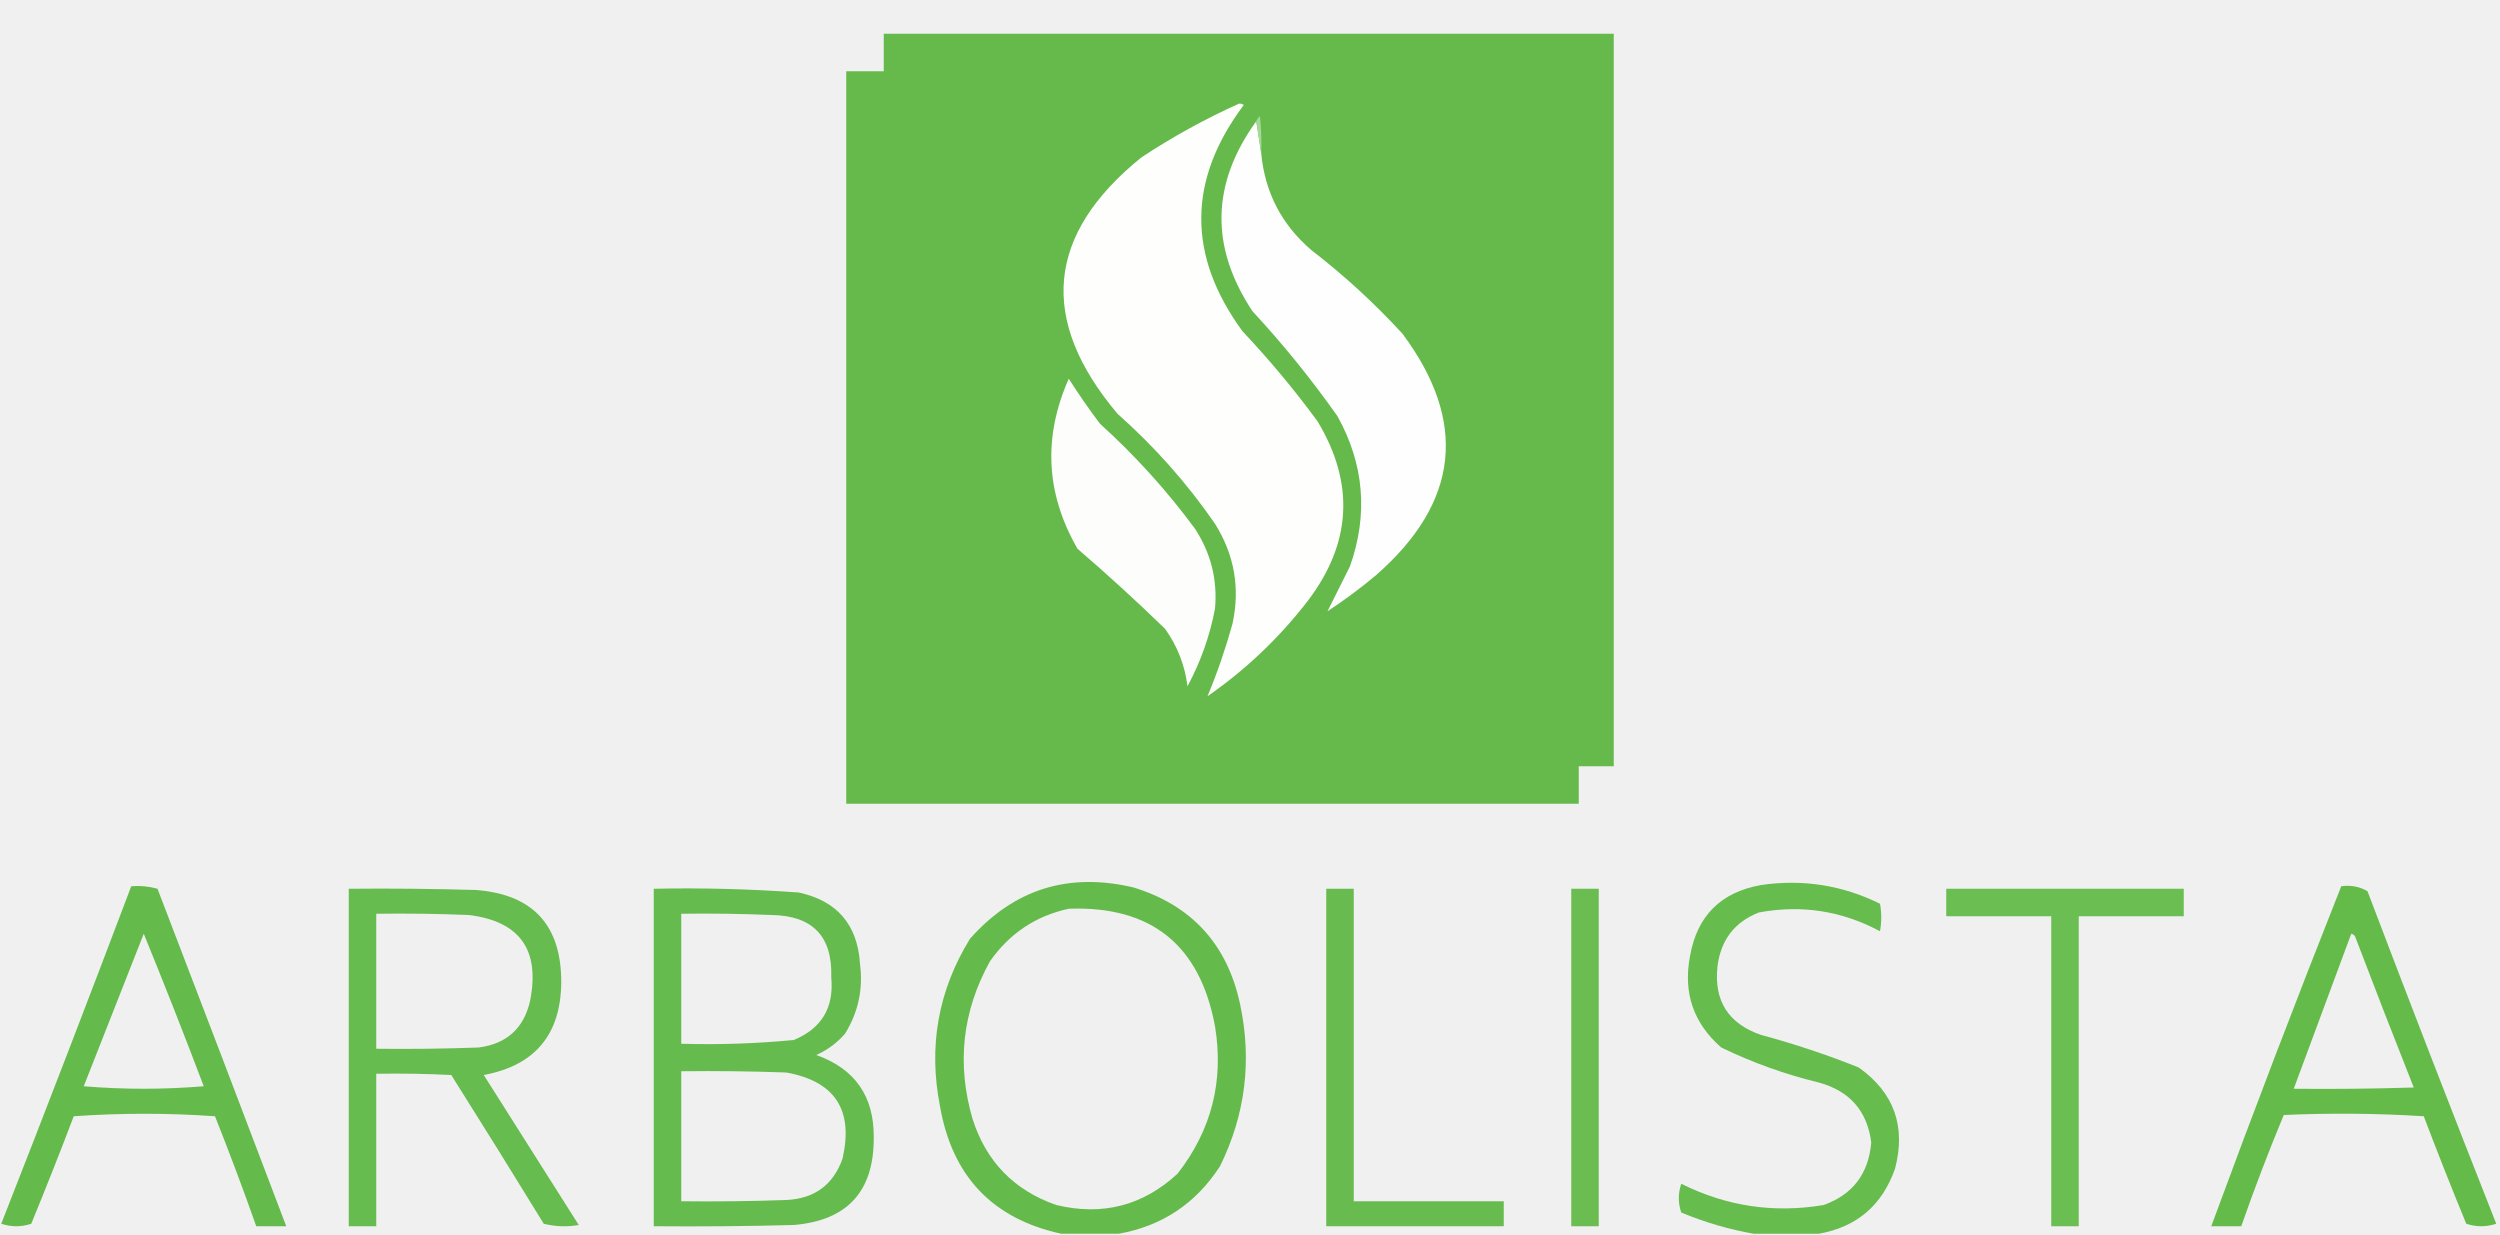
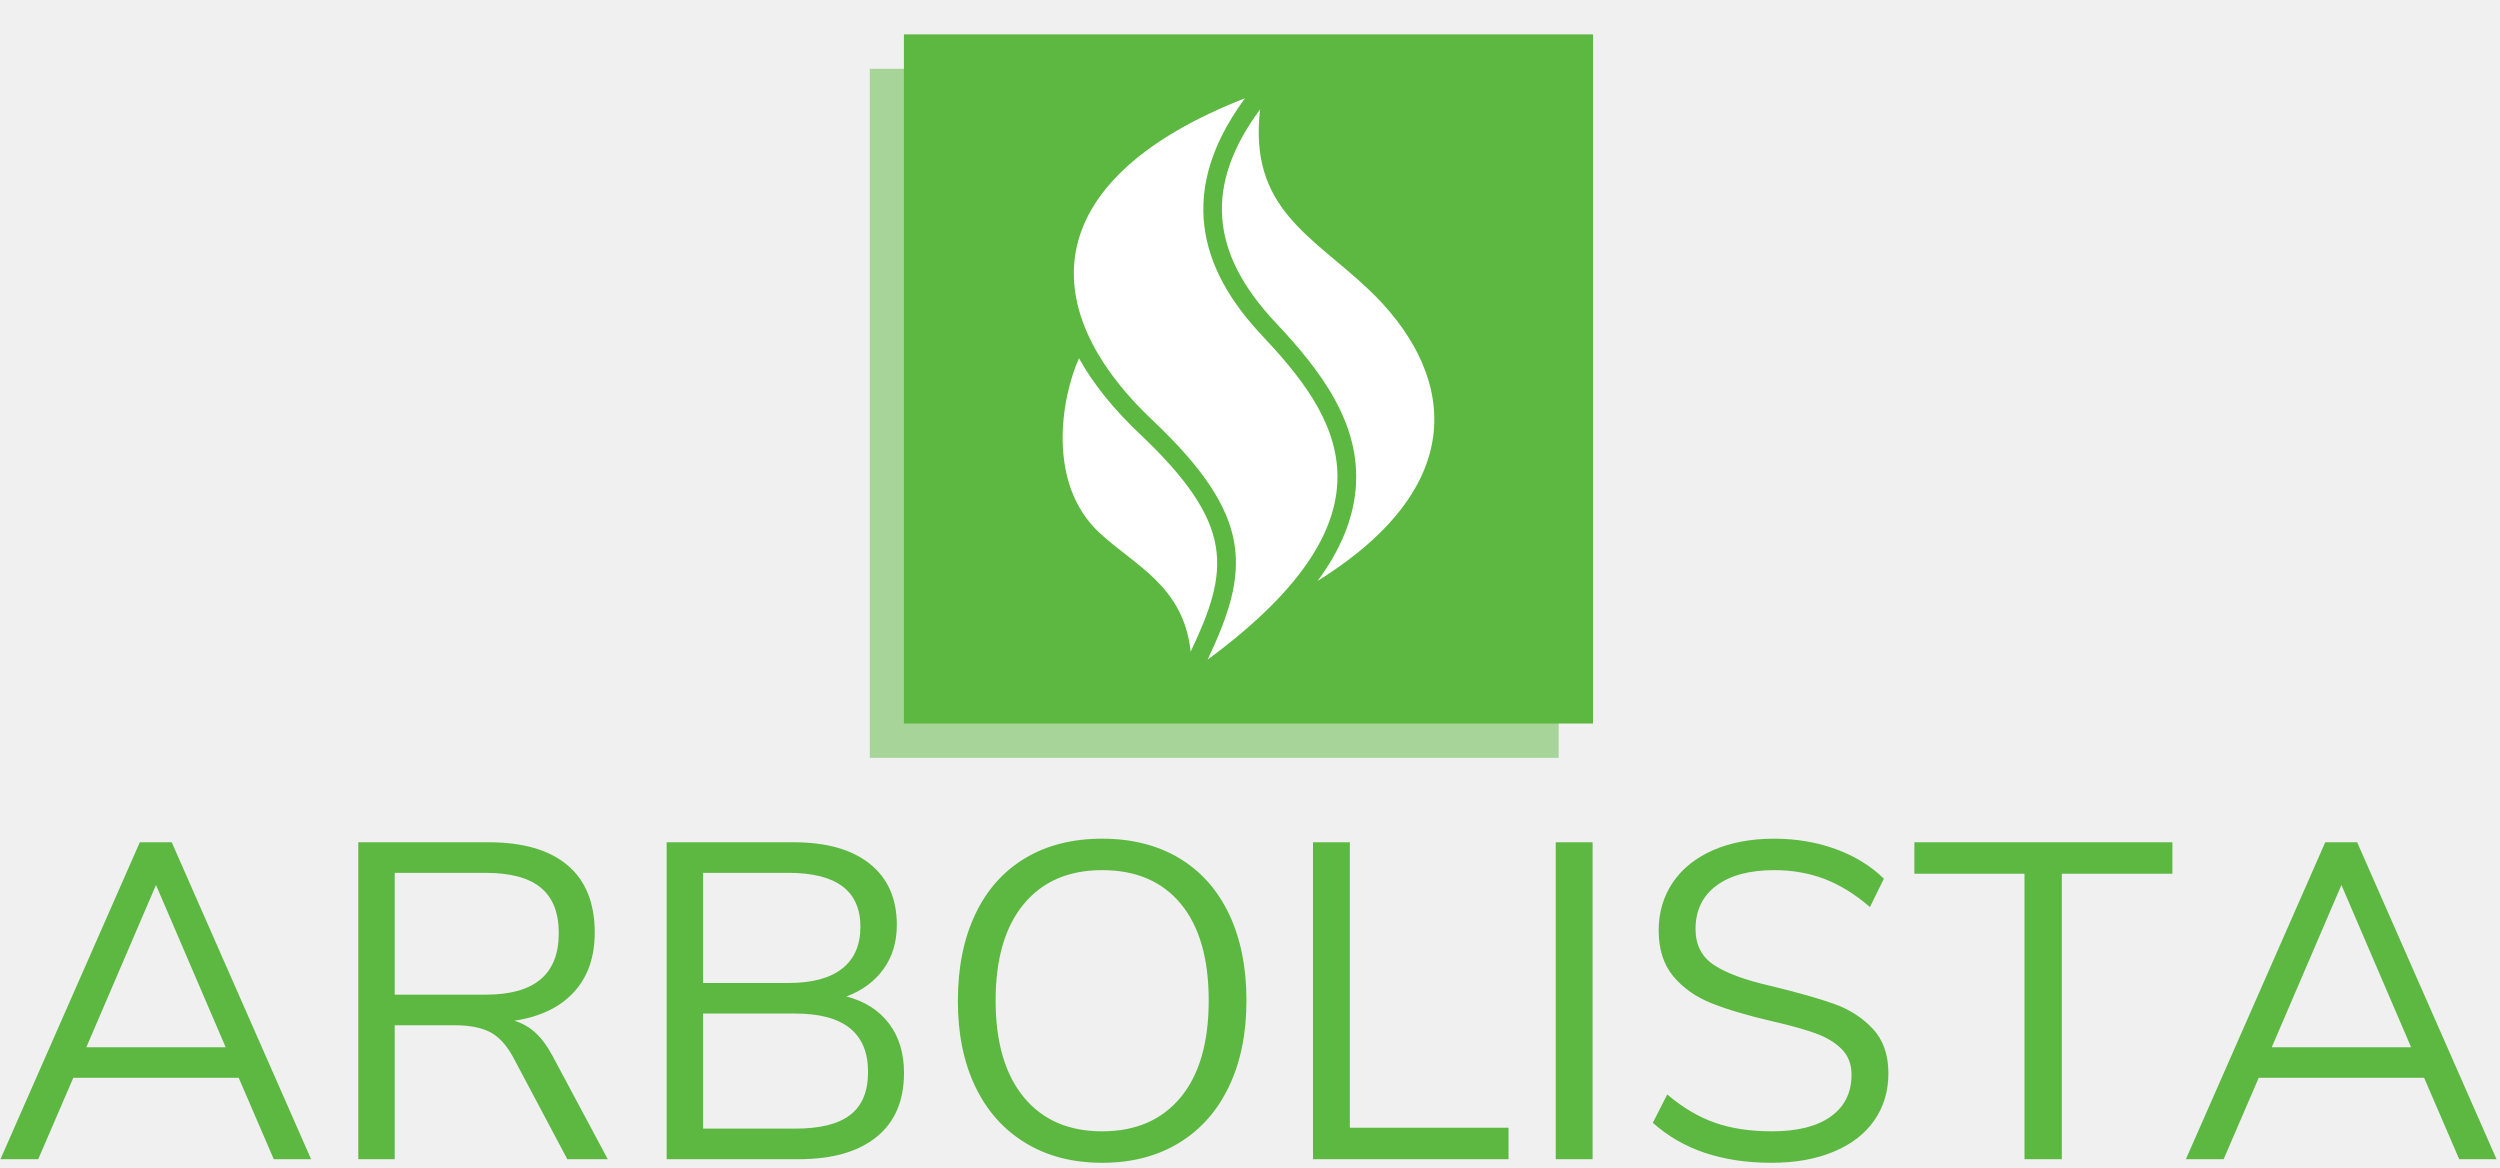
- <svg xmlns="http://www.w3.org/2000/svg" version="1.1" width="1000px" height="494px" style="shape-rendering:geometricPrecision; text-rendering:geometricPrecision; image-rendering:optimizeQuality; fill-rule:evenodd; clip-rule:evenodd">
-   <g>
-     <path style="opacity:0.941" fill="#5cb741" d="M 353.5,13.5 C 450.833,13.5 548.167,13.5 645.5,13.5C 645.5,111.167 645.5,208.833 645.5,306.5C 640.833,306.5 636.167,306.5 631.5,306.5C 631.5,311.5 631.5,316.5 631.5,321.5C 533.833,321.5 436.167,321.5 338.5,321.5C 338.5,223.833 338.5,126.167 338.5,28.5C 343.5,28.5 348.5,28.5 353.5,28.5C 353.5,23.5 353.5,18.5 353.5,13.5 Z" />
-   </g>
-   <g>
-     <path style="opacity:1" fill="#fefefd" d="M 495.5,41.5 C 496.239,41.369 496.906,41.536 497.5,42C 475.01,72.034 474.844,102.201 497,132.5C 507.753,143.916 517.753,155.916 527,168.5C 541.986,193.372 540.652,217.372 523,240.5C 511.587,255.247 498.254,267.914 483,278.5C 486.89,269.169 490.223,259.502 493,249.5C 496.102,235.235 493.768,221.901 486,209.5C 474.858,193.348 461.858,178.681 447,165.5C 415.335,127.939 418.502,93.772 456.5,63C 468.951,54.776 481.951,47.609 495.5,41.5 Z" />
-   </g>
-   <g>
-     <path style="opacity:1" fill="#fdfefd" d="M 502.5,48.5 C 503.167,52.833 503.833,57.167 504.5,61.5C 506.011,77.023 512.678,89.856 524.5,100C 537.618,110.118 549.785,121.285 561,133.5C 587.203,168.713 583.703,200.88 550.5,230C 544.282,235.219 537.782,240.052 531,244.5C 533.912,238.677 536.912,232.677 540,226.5C 547.329,205.717 545.663,185.717 535,166.5C 524.626,151.767 513.292,137.767 501,124.5C 483.971,98.824 484.471,73.491 502.5,48.5 Z" />
-   </g>
-   <g>
-     <path style="opacity:1" fill="#a6d897" d="M 504.5,61.5 C 503.833,57.167 503.167,52.833 502.5,48.5C 502.783,47.711 503.283,47.044 504,46.5C 504.499,51.489 504.666,56.489 504.5,61.5 Z" />
-   </g>
-   <g>
-     <path style="opacity:1" fill="#fdfefc" d="M 427.5,151.5 C 431.398,157.608 435.564,163.608 440,169.5C 454.089,182.253 466.755,196.253 478,211.5C 484.375,221.282 487.041,231.948 486,243.5C 483.911,254.435 480.245,264.768 475,274.5C 473.947,266.063 470.947,258.396 466,251.5C 454.633,240.465 442.966,229.798 431,219.5C 418.324,197.493 417.157,174.827 427.5,151.5 Z" />
-   </g>
-   <g>
-     <path style="opacity:0.934" fill="#5bb841" d="M 447.5,493.5 C 439.833,493.5 432.167,493.5 424.5,493.5C 397.022,487.517 380.855,470.517 376,442.5C 371.278,418.493 375.278,396.16 388,375.5C 405.592,355.636 427.425,348.802 453.5,355C 476.69,362.192 490.857,377.692 496,401.5C 500.857,424.128 498.19,445.795 488,466.5C 478.342,481.403 464.842,490.403 447.5,493.5 Z M 427.5,363.5 C 460.462,362.287 479.962,377.954 486,410.5C 489.609,432.396 484.609,452.063 471,469.5C 457.149,482.275 440.982,486.441 422.5,482C 405.599,476.099 394.432,464.599 389,447.5C 382.61,425.46 384.943,404.46 396,384.5C 403.851,373.338 414.351,366.338 427.5,363.5 Z" />
-   </g>
-   <g>
-     <path style="opacity:0.929" fill="#5bb841" d="M 727.5,493.5 C 718.833,493.5 710.167,493.5 701.5,493.5C 691.64,491.78 681.973,488.946 672.5,485C 671.205,481.214 671.205,477.38 672.5,473.5C 690.572,482.534 709.572,485.367 729.5,482C 741.114,477.806 747.448,469.472 748.5,457C 746.902,444.394 739.902,436.394 727.5,433C 713.989,429.719 700.989,425.052 688.5,419C 677.378,409.303 673.212,397.137 676,382.5C 678.82,366.346 688.32,356.846 704.5,354C 721.17,351.584 737.003,354.084 752,361.5C 752.667,365.167 752.667,368.833 752,372.5C 736.719,364.314 720.552,361.814 703.5,365C 693.816,368.832 688.316,375.999 687,386.5C 685.487,400.324 691.321,409.491 704.5,414C 717.775,417.567 730.775,421.901 743.5,427C 757.632,437.055 762.465,450.555 758,467.5C 752.854,482.152 742.687,490.819 727.5,493.5 Z" />
-   </g>
-   <g>
-     <path style="opacity:0.942" fill="#5cb741" d="M 52.5,354.5 C 56.106,354.211 59.606,354.544 63,355.5C 80.275,400.497 97.442,445.497 114.5,490.5C 110.5,490.5 106.5,490.5 102.5,490.5C 97.298,475.755 91.798,461.089 86,446.5C 67.231,445.175 48.398,445.175 29.5,446.5C 24.029,460.913 18.363,475.246 12.5,489.5C 8.5,490.833 4.5,490.833 0.5,489.5C 18.124,444.59 35.457,399.59 52.5,354.5 Z M 57.5,373.5 C 65.723,393.633 73.723,413.966 81.5,434.5C 65.5,435.833 49.5,435.833 33.5,434.5C 41.508,414.138 49.508,393.805 57.5,373.5 Z" />
-   </g>
-   <g>
-     <path style="opacity:0.94" fill="#5bb840" d="M 936.5,354.5 C 940.351,353.971 943.851,354.638 947,356.5C 963.872,400.951 981.039,445.285 998.5,489.5C 994.5,490.833 990.5,490.833 986.5,489.5C 980.637,475.246 974.971,460.913 969.5,446.5C 950.842,445.334 932.176,445.167 913.5,446C 907.406,460.684 901.74,475.518 896.5,490.5C 892.5,490.5 888.5,490.5 884.5,490.5C 901.274,444.952 918.608,399.618 936.5,354.5 Z M 940.5,373.5 C 941.117,373.611 941.617,373.944 942,374.5C 949.704,394.737 957.537,414.904 965.5,435C 949.503,435.5 933.503,435.667 917.5,435.5C 925.163,414.845 932.83,394.178 940.5,373.5 Z" />
-   </g>
-   <g>
-     <path style="opacity:0.92" fill="#5bb741" d="M 139.5,355.5 C 156.503,355.333 173.503,355.5 190.5,356C 213.239,357.79 224.572,370.124 224.5,393C 224.311,413.854 213.977,426.188 193.5,430C 206.167,450 218.833,470 231.5,490C 226.798,490.828 222.131,490.662 217.5,489.5C 205.292,469.583 192.959,449.749 180.5,430C 170.506,429.5 160.506,429.334 150.5,429.5C 150.5,449.833 150.5,470.167 150.5,490.5C 146.833,490.5 143.167,490.5 139.5,490.5C 139.5,445.5 139.5,400.5 139.5,355.5 Z M 150.5,365.5 C 162.838,365.333 175.171,365.5 187.5,366C 207.969,368.501 216.136,380.001 212,400.5C 209.486,411.356 202.653,417.523 191.5,419C 177.837,419.5 164.171,419.667 150.5,419.5C 150.5,401.5 150.5,383.5 150.5,365.5 Z" />
-   </g>
-   <g>
-     <path style="opacity:0.922" fill="#5bb741" d="M 261.5,355.5 C 280.87,355.092 300.203,355.592 319.5,357C 334.823,360.324 342.989,369.824 344,385.5C 345.318,395.579 343.318,404.913 338,413.5C 334.79,417.187 330.956,420.021 326.5,422C 341.977,427.488 349.644,438.488 349.5,455C 349.633,476.534 338.967,488.2 317.5,490C 298.836,490.5 280.17,490.667 261.5,490.5C 261.5,445.5 261.5,400.5 261.5,355.5 Z M 272.5,365.5 C 284.505,365.333 296.505,365.5 308.5,366C 325.051,366.216 333.051,374.549 332.5,391C 333.64,403.057 328.64,411.39 317.5,416C 302.558,417.434 287.558,417.934 272.5,417.5C 272.5,400.167 272.5,382.833 272.5,365.5 Z M 272.5,428.5 C 286.504,428.333 300.504,428.5 314.5,429C 333.994,432.519 341.494,444.019 337,463.5C 333.276,473.963 325.776,479.463 314.5,480C 300.504,480.5 286.504,480.667 272.5,480.5C 272.5,463.167 272.5,445.833 272.5,428.5 Z" />
-   </g>
-   <g>
-     <path style="opacity:0.914" fill="#5bb740" d="M 530.5,355.5 C 534.167,355.5 537.833,355.5 541.5,355.5C 541.5,397.167 541.5,438.833 541.5,480.5C 561.5,480.5 581.5,480.5 601.5,480.5C 601.5,483.833 601.5,487.167 601.5,490.5C 577.833,490.5 554.167,490.5 530.5,490.5C 530.5,445.5 530.5,400.5 530.5,355.5 Z" />
-   </g>
-   <g>
-     <path style="opacity:0.897" fill="#5cb740" d="M 628.5,355.5 C 632.167,355.5 635.833,355.5 639.5,355.5C 639.5,400.5 639.5,445.5 639.5,490.5C 635.833,490.5 632.167,490.5 628.5,490.5C 628.5,445.5 628.5,400.5 628.5,355.5 Z" />
-   </g>
-   <g>
-     <path style="opacity:0.891" fill="#5bb840" d="M 778.5,355.5 C 810.167,355.5 841.833,355.5 873.5,355.5C 873.5,359.167 873.5,362.833 873.5,366.5C 859.5,366.5 845.5,366.5 831.5,366.5C 831.5,407.833 831.5,449.167 831.5,490.5C 827.833,490.5 824.167,490.5 820.5,490.5C 820.5,449.167 820.5,407.833 820.5,366.5C 806.5,366.5 792.5,366.5 778.5,366.5C 778.5,362.833 778.5,359.167 778.5,355.5 Z" />
+ <svg xmlns="http://www.w3.org/2000/svg" version="1.1" width="2000" height="934" viewBox="0 0 2000 934">
+   <g transform="matrix(1,0,0,1,-1.212121,-0.7236896)">
+     <svg viewBox="0 0 396 185" data-background-color="#ffffff" preserveAspectRatio="xMidYMid meet" height="934" width="2000">
+       <g id="tight-bounds" transform="matrix(1,0,0,1,0.24,0.1433432)">
+         <svg viewBox="0 0 395.52 184.713" height="184.713" width="395.52">
+           <g>
+             <svg viewBox="0 0 395.52 184.713" height="184.713" width="395.52">
+               <g transform="matrix(1,0,0,1,0,132.4365)">
+                 <svg viewBox="0 0 395.52 52.277" height="52.277" width="395.52">
+                   <g id="textblocktransform">
+                     <svg viewBox="0 0 395.52 52.277" height="52.277" width="395.52" id="textblock">
+                       <g>
+                         <svg viewBox="0 0 395.52 52.277" height="52.277" width="395.52">
+                           <g transform="matrix(1,0,0,1,0,0)">
+                             <svg width="395.52" viewBox="0.9 -35.65 277.63 36.05" height="52.277" data-palette-color="#5cb841">
+                               <g class="undefined-text-0" data-fill-palette-color="primary" id="text-0">
+                                 <path d="M35.45 0L31.3 0 27.4-9.05 9-9.05 5.1 0 0.9 0 16.4-35.25 19.95-35.25 35.45 0ZM18.2-30.5L10.45-12.45 25.95-12.45 18.2-30.5ZM62.3-11.5L68.45 0 63.95 0 57.95-11.3Q56.85-13.35 55.37-14.13 53.9-14.9 51.35-14.9L51.35-14.9 44.75-14.9 44.75 0 40.7 0 40.7-35.25 55.2-35.25Q60.95-35.25 63.97-32.7 67-30.15 67-25.2L67-25.2Q67-21.1 64.67-18.57 62.35-16.05 58.05-15.4L58.05-15.4Q59.4-15 60.42-14.05 61.45-13.1 62.3-11.5L62.3-11.5ZM44.75-18.3L54.85-18.3Q58.95-18.3 60.97-20 63-21.7 63-25.15L63-25.15Q63-28.55 61-30.2 59-31.85 54.85-31.85L54.85-31.85 44.75-31.85 44.75-18.3ZM95-18.1Q98.05-17.3 99.72-15.1 101.4-12.9 101.4-9.6L101.4-9.6Q101.4-4.95 98.35-2.48 95.3 0 89.7 0L89.7 0 75 0 75-35.25 89.15-35.25Q94.6-35.25 97.6-32.85 100.6-30.45 100.6-26.05L100.6-26.05Q100.6-23.2 99.12-21.15 97.65-19.1 95-18.1L95-18.1ZM79.05-31.85L79.05-19.6 88.55-19.6Q92.5-19.6 94.52-21.2 96.55-22.8 96.55-25.85L96.55-25.85Q96.55-31.85 88.55-31.85L88.55-31.85 79.05-31.85ZM89.3-3.4Q93.45-3.4 95.42-4.93 97.4-6.45 97.4-9.7L97.4-9.7Q97.4-16.2 89.3-16.2L89.3-16.2 79.05-16.2 79.05-3.4 89.3-3.4ZM123.44 0.4Q118.54 0.4 114.92-1.8 111.29-4 109.34-8.05 107.39-12.1 107.39-17.6L107.39-17.6Q107.39-23.15 109.32-27.23 111.24-31.3 114.87-33.48 118.49-35.65 123.44-35.65L123.44-35.65Q128.39-35.65 132.02-33.48 135.64-31.3 137.57-27.23 139.49-23.15 139.49-17.65L139.49-17.65Q139.49-12.15 137.54-8.08 135.59-4 131.97-1.8 128.34 0.4 123.44 0.4L123.44 0.4ZM123.44-3.1Q129.04-3.1 132.17-6.88 135.29-10.65 135.29-17.65L135.29-17.65Q135.29-24.65 132.19-28.4 129.09-32.15 123.44-32.15L123.44-32.15Q117.84-32.15 114.72-28.38 111.59-24.6 111.59-17.65L111.59-17.65Q111.59-10.7 114.72-6.9 117.84-3.1 123.44-3.1L123.44-3.1ZM168.64 0L146.89 0 146.89-35.25 150.99-35.25 150.99-3.5 168.64-3.5 168.64 0ZM177.99 0L173.89 0 173.89-35.25 177.99-35.25 177.99 0ZM197.89 0.4Q189.64 0.4 184.69-4.05L184.69-4.05 186.29-7.2Q188.89-5 191.61-4.05 194.34-3.1 197.94-3.1L197.94-3.1Q202.19-3.1 204.49-4.75 206.79-6.4 206.79-9.4L206.79-9.4Q206.79-11.15 205.69-12.25 204.59-13.35 202.79-14 200.99-14.65 197.94-15.35L197.94-15.35Q193.84-16.3 191.21-17.35 188.59-18.4 186.96-20.35 185.34-22.3 185.34-25.45L185.34-25.45Q185.34-28.45 186.91-30.78 188.49-33.1 191.41-34.38 194.34-35.65 198.19-35.65L198.19-35.65Q201.84-35.65 205.01-34.5 208.19-33.35 210.39-31.2L210.39-31.2 208.84-28.05Q206.34-30.2 203.76-31.18 201.19-32.15 198.19-32.15L198.19-32.15Q194.09-32.15 191.76-30.43 189.44-28.7 189.44-25.6L189.44-25.6Q189.44-22.95 191.49-21.6 193.54-20.25 197.69-19.3L197.69-19.3Q202.24-18.2 204.84-17.28 207.44-16.35 209.16-14.5 210.89-12.65 210.89-9.55L210.89-9.55Q210.89-6.55 209.31-4.3 207.74-2.05 204.79-0.83 201.84 0.4 197.89 0.4L197.89 0.4ZM230.18 0L226.03 0 226.03-31.75 213.78-31.75 213.78-35.25 242.48-35.25 242.48-31.75 230.18-31.75 230.18 0ZM278.53 0L274.38 0 270.48-9.05 252.08-9.05 248.18 0 243.98 0 259.48-35.25 263.03-35.25 278.53 0ZM261.28-30.5L253.53-12.45 269.03-12.45 261.28-30.5Z" fill="#5cb841" data-fill-palette-color="primary" />
+                               </g>
+                             </svg>
+                           </g>
+                         </svg>
+                       </g>
+                     </svg>
+                   </g>
+                 </svg>
+               </g>
+               <g transform="matrix(1,0,0,1,137.7124,0)">
+                 <svg viewBox="0 0 120.095 120.095" height="120.095" width="120.095">
+                   <g>
+                     <svg />
+                   </g>
+                   <g id="icon-0">
+                     <svg viewBox="0 0 120.095 120.095" height="120.095" width="120.095">
+                       <g>
+                         <rect width="109.198" height="109.198" x="5.449" y="5.449" fill="#5cb841" data-fill-palette-color="accent" />
+                         <rect width="109.198" height="109.198" x="1.7763568394002505e-15" y="10.898" fill="#5cb841" opacity="0.5" data-fill-palette-color="accent" />
+                       </g>
+                       <g transform="matrix(1,0,0,1,30.60074,15.5679)">
+                         <svg viewBox="0 0 58.894 88.959" height="88.959" width="58.894">
+                           <g>
+                             <svg version="1.1" x="0" y="0" viewBox="24.762 5 59.583 90" enable-background="new 0 0 100 100" xml:space="preserve" width="58.894" height="88.959" class="icon-_$-0" data-fill-palette-color="background" id="_$-0">
+                               <g fill="#ffffff" data-fill-palette-color="background">
+                                 <path d="M73.76 35.603C86.875 48 91.5 66.25 65.633 82.379c3.64-4.928 5.654-9.794 6.096-14.669 0.951-10.516-5.606-19.072-12.835-26.752C48.298 29.7 47.51 18.84 56.413 6.782 54.578 22.641 64.6 26.944 73.76 35.603zM45.288 93.716c6.184-13.053 7.276-20.302-8.197-34.939-4.204-3.977-7.451-8.029-9.71-12.086-2.881 6.435-5.164 20.081 3.244 27.935C36.312 79.938 44.125 83.125 45.288 93.716zM56.709 43.014C48.183 33.954 41.999 21.253 54 5 21.497 17.692 19.625 38.125 39.151 56.597 55.603 72.158 54.75 80.75 48 95 79.875 71.5 68.709 55.764 56.709 43.014z" fill="#ffffff" data-fill-palette-color="background" />
+                               </g>
+                             </svg>
+                           </g>
+                         </svg>
+                       </g>
+                     </svg>
+                   </g>
+                 </svg>
+               </g>
+               <g />
+             </svg>
+           </g>
+           <defs />
+         </svg>
+         <rect width="395.52" height="184.713" fill="none" stroke="none" visibility="hidden" />
+       </g>
+     </svg>
  </g>
</svg>
